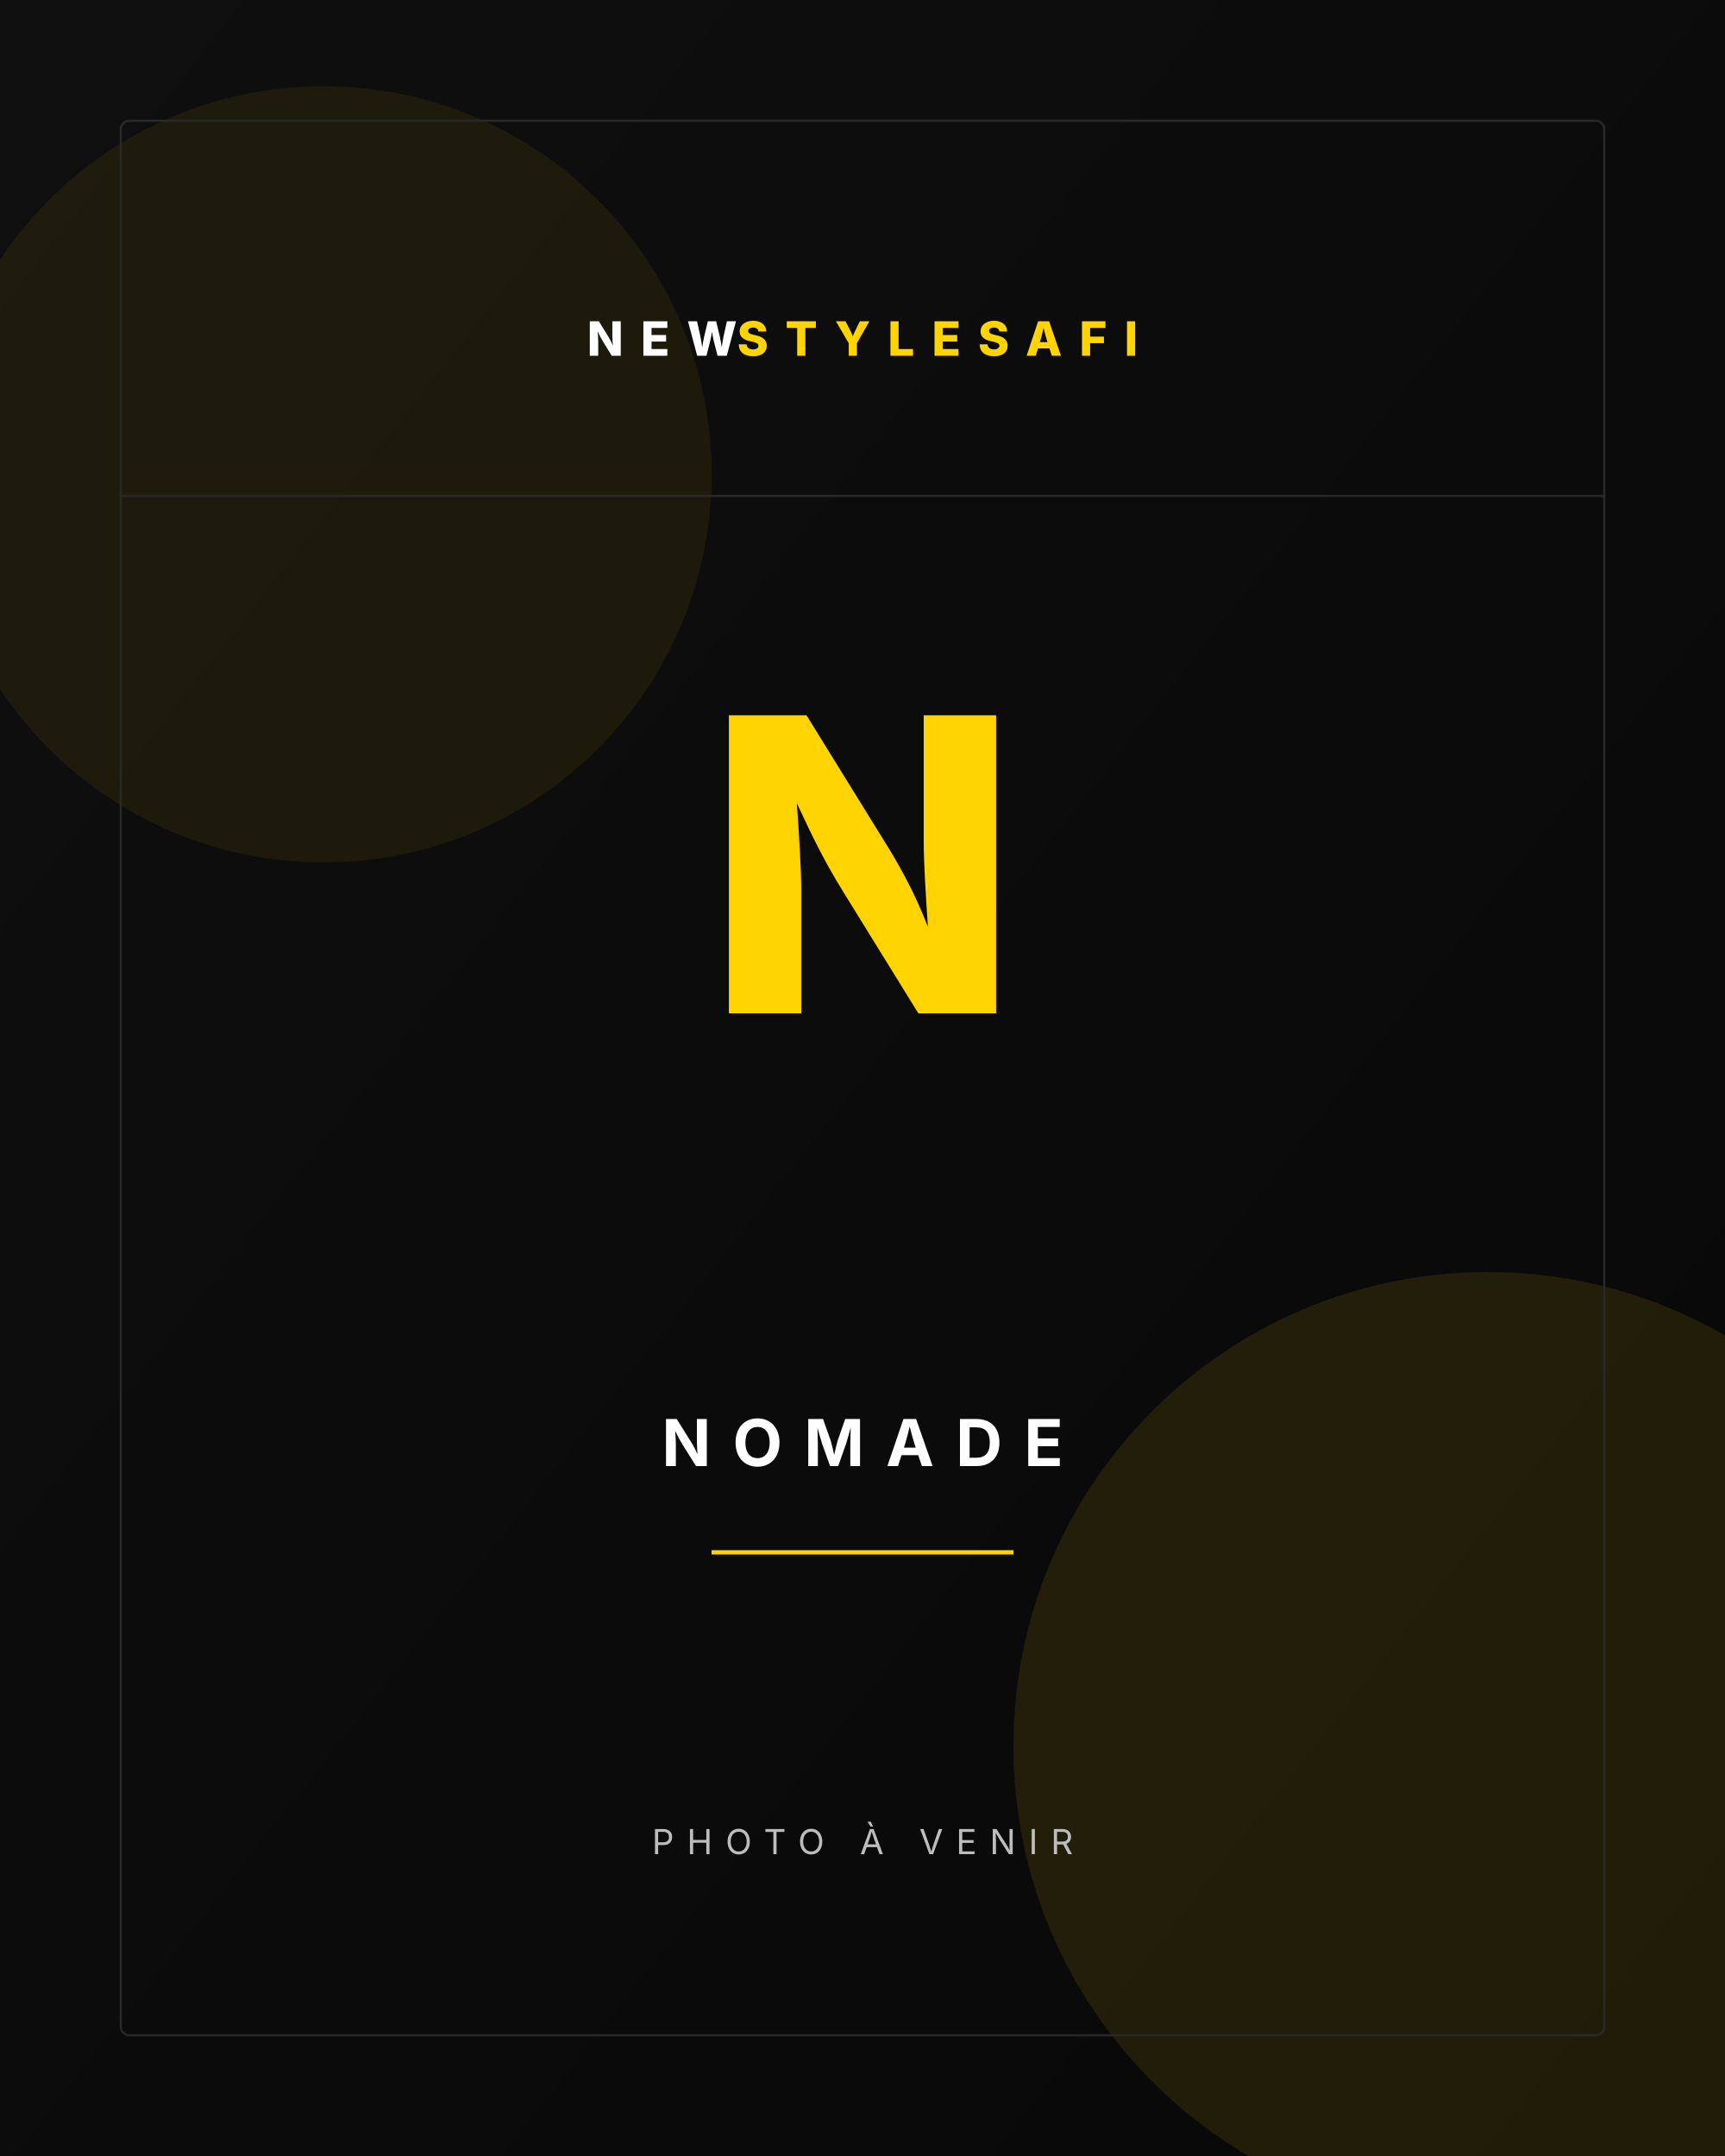
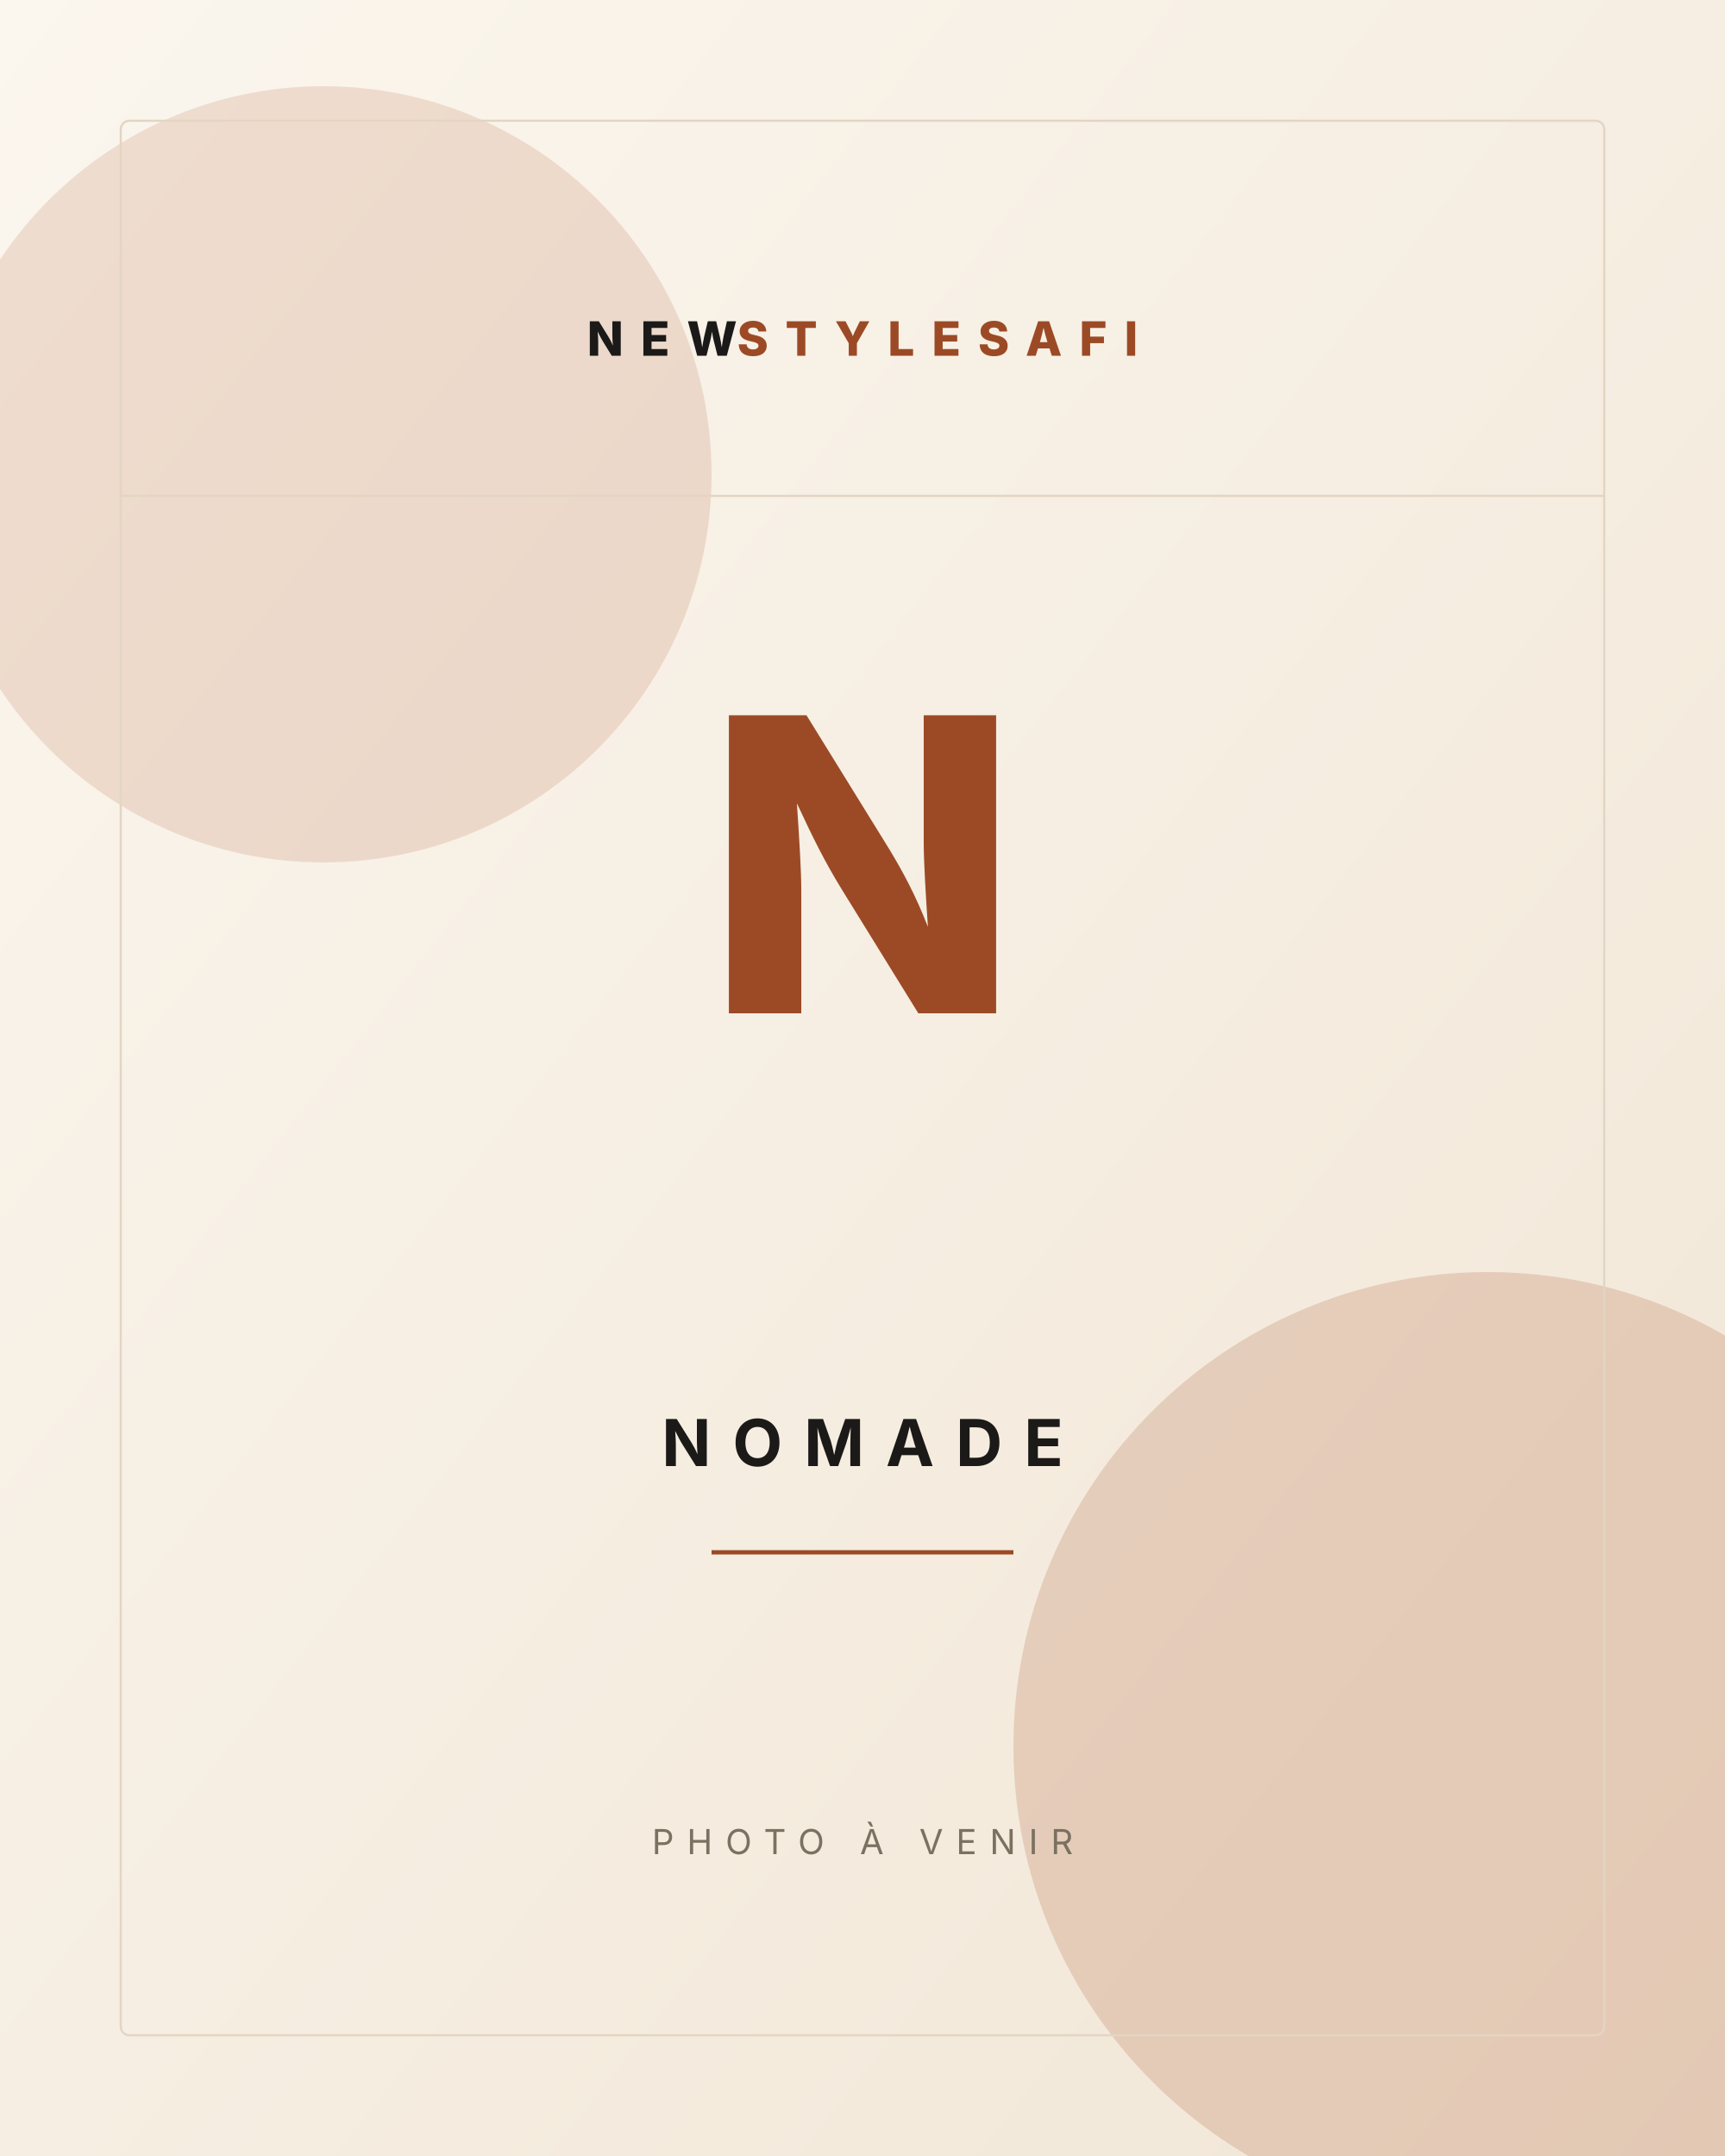
<svg xmlns="http://www.w3.org/2000/svg" viewBox="0 0 800 1000" role="img" aria-label="Visuel de démonstration — Nomade">
  <defs>
    <linearGradient id="bg" x1="0" y1="0" x2="1" y2="1">
-       <stop offset="0" stop-color="#0F0F0F" />
-       <stop offset="1" stop-color="#080808" />
+       <stop offset="0" stop-color="#FBF6EE" />
+       <stop offset="1" stop-color="#F1E6D6" />
    </linearGradient>
  </defs>
  <rect width="800" height="1000" fill="url(#bg)" />
-   <circle cx="150" cy="220" r="180" fill="#FFD400" opacity="0.07" />
-   <circle cx="690" cy="810" r="220" fill="#FFD400" opacity="0.10" />
-   <rect x="56" y="56" width="688" height="888" rx="4" fill="none" stroke="#292929" />
-   <line x1="56" y1="230" x2="744" y2="230" stroke="#292929" />
-   <text x="400" y="165" text-anchor="middle" font-family="system-ui, -apple-system, 'Segoe UI', sans-serif" font-size="22" font-weight="800" letter-spacing="8" fill="#FFFFFF">NEW<tspan fill="#FFD400">STYLESAFI</tspan>
+   <circle cx="150" cy="220" r="180" fill="#A9552F" opacity="0.16" />
+   <circle cx="690" cy="810" r="220" fill="#A9552F" opacity="0.20" />
+   <rect x="56" y="56" width="688" height="888" rx="4" fill="none" stroke="#E3D5C3" />
+   <line x1="56" y1="230" x2="744" y2="230" stroke="#E3D5C3" />
+   <text x="400" y="165" text-anchor="middle" font-family="system-ui, -apple-system, 'Segoe UI', sans-serif" font-size="22" font-weight="800" letter-spacing="8" fill="#1B1A18">NEW<tspan fill="#9C4A26">STYLESAFI</tspan>
  </text>
-   <text x="400" y="470" text-anchor="middle" font-family="system-ui, -apple-system, 'Segoe UI', sans-serif" font-size="190" font-weight="800" fill="#FFD400">N</text>
-   <text x="400" y="680" text-anchor="middle" font-family="system-ui, -apple-system, 'Segoe UI', sans-serif" font-size="30" font-weight="700" letter-spacing="10" fill="#FFFFFF">NOMADE</text>
-   <line x1="330" y1="680" x2="470" y2="680" stroke="#FFD400" stroke-width="2" transform="translate(0 40)" />
-   <text x="400" y="860" text-anchor="middle" font-family="system-ui, -apple-system, 'Segoe UI', sans-serif" font-size="16" letter-spacing="6" fill="#BDBDBD">PHOTO À VENIR</text>
+   <text x="400" y="470" text-anchor="middle" font-family="system-ui, -apple-system, 'Segoe UI', sans-serif" font-size="190" font-weight="800" fill="#9C4A26">N</text>
+   <text x="400" y="680" text-anchor="middle" font-family="system-ui, -apple-system, 'Segoe UI', sans-serif" font-size="30" font-weight="700" letter-spacing="10" fill="#1B1A18">NOMADE</text>
+   <line x1="330" y1="680" x2="470" y2="680" stroke="#9C4A26" stroke-width="2" transform="translate(0 40)" />
+   <text x="400" y="860" text-anchor="middle" font-family="system-ui, -apple-system, 'Segoe UI', sans-serif" font-size="16" letter-spacing="6" fill="#7A7160">PHOTO À VENIR</text>
</svg>
